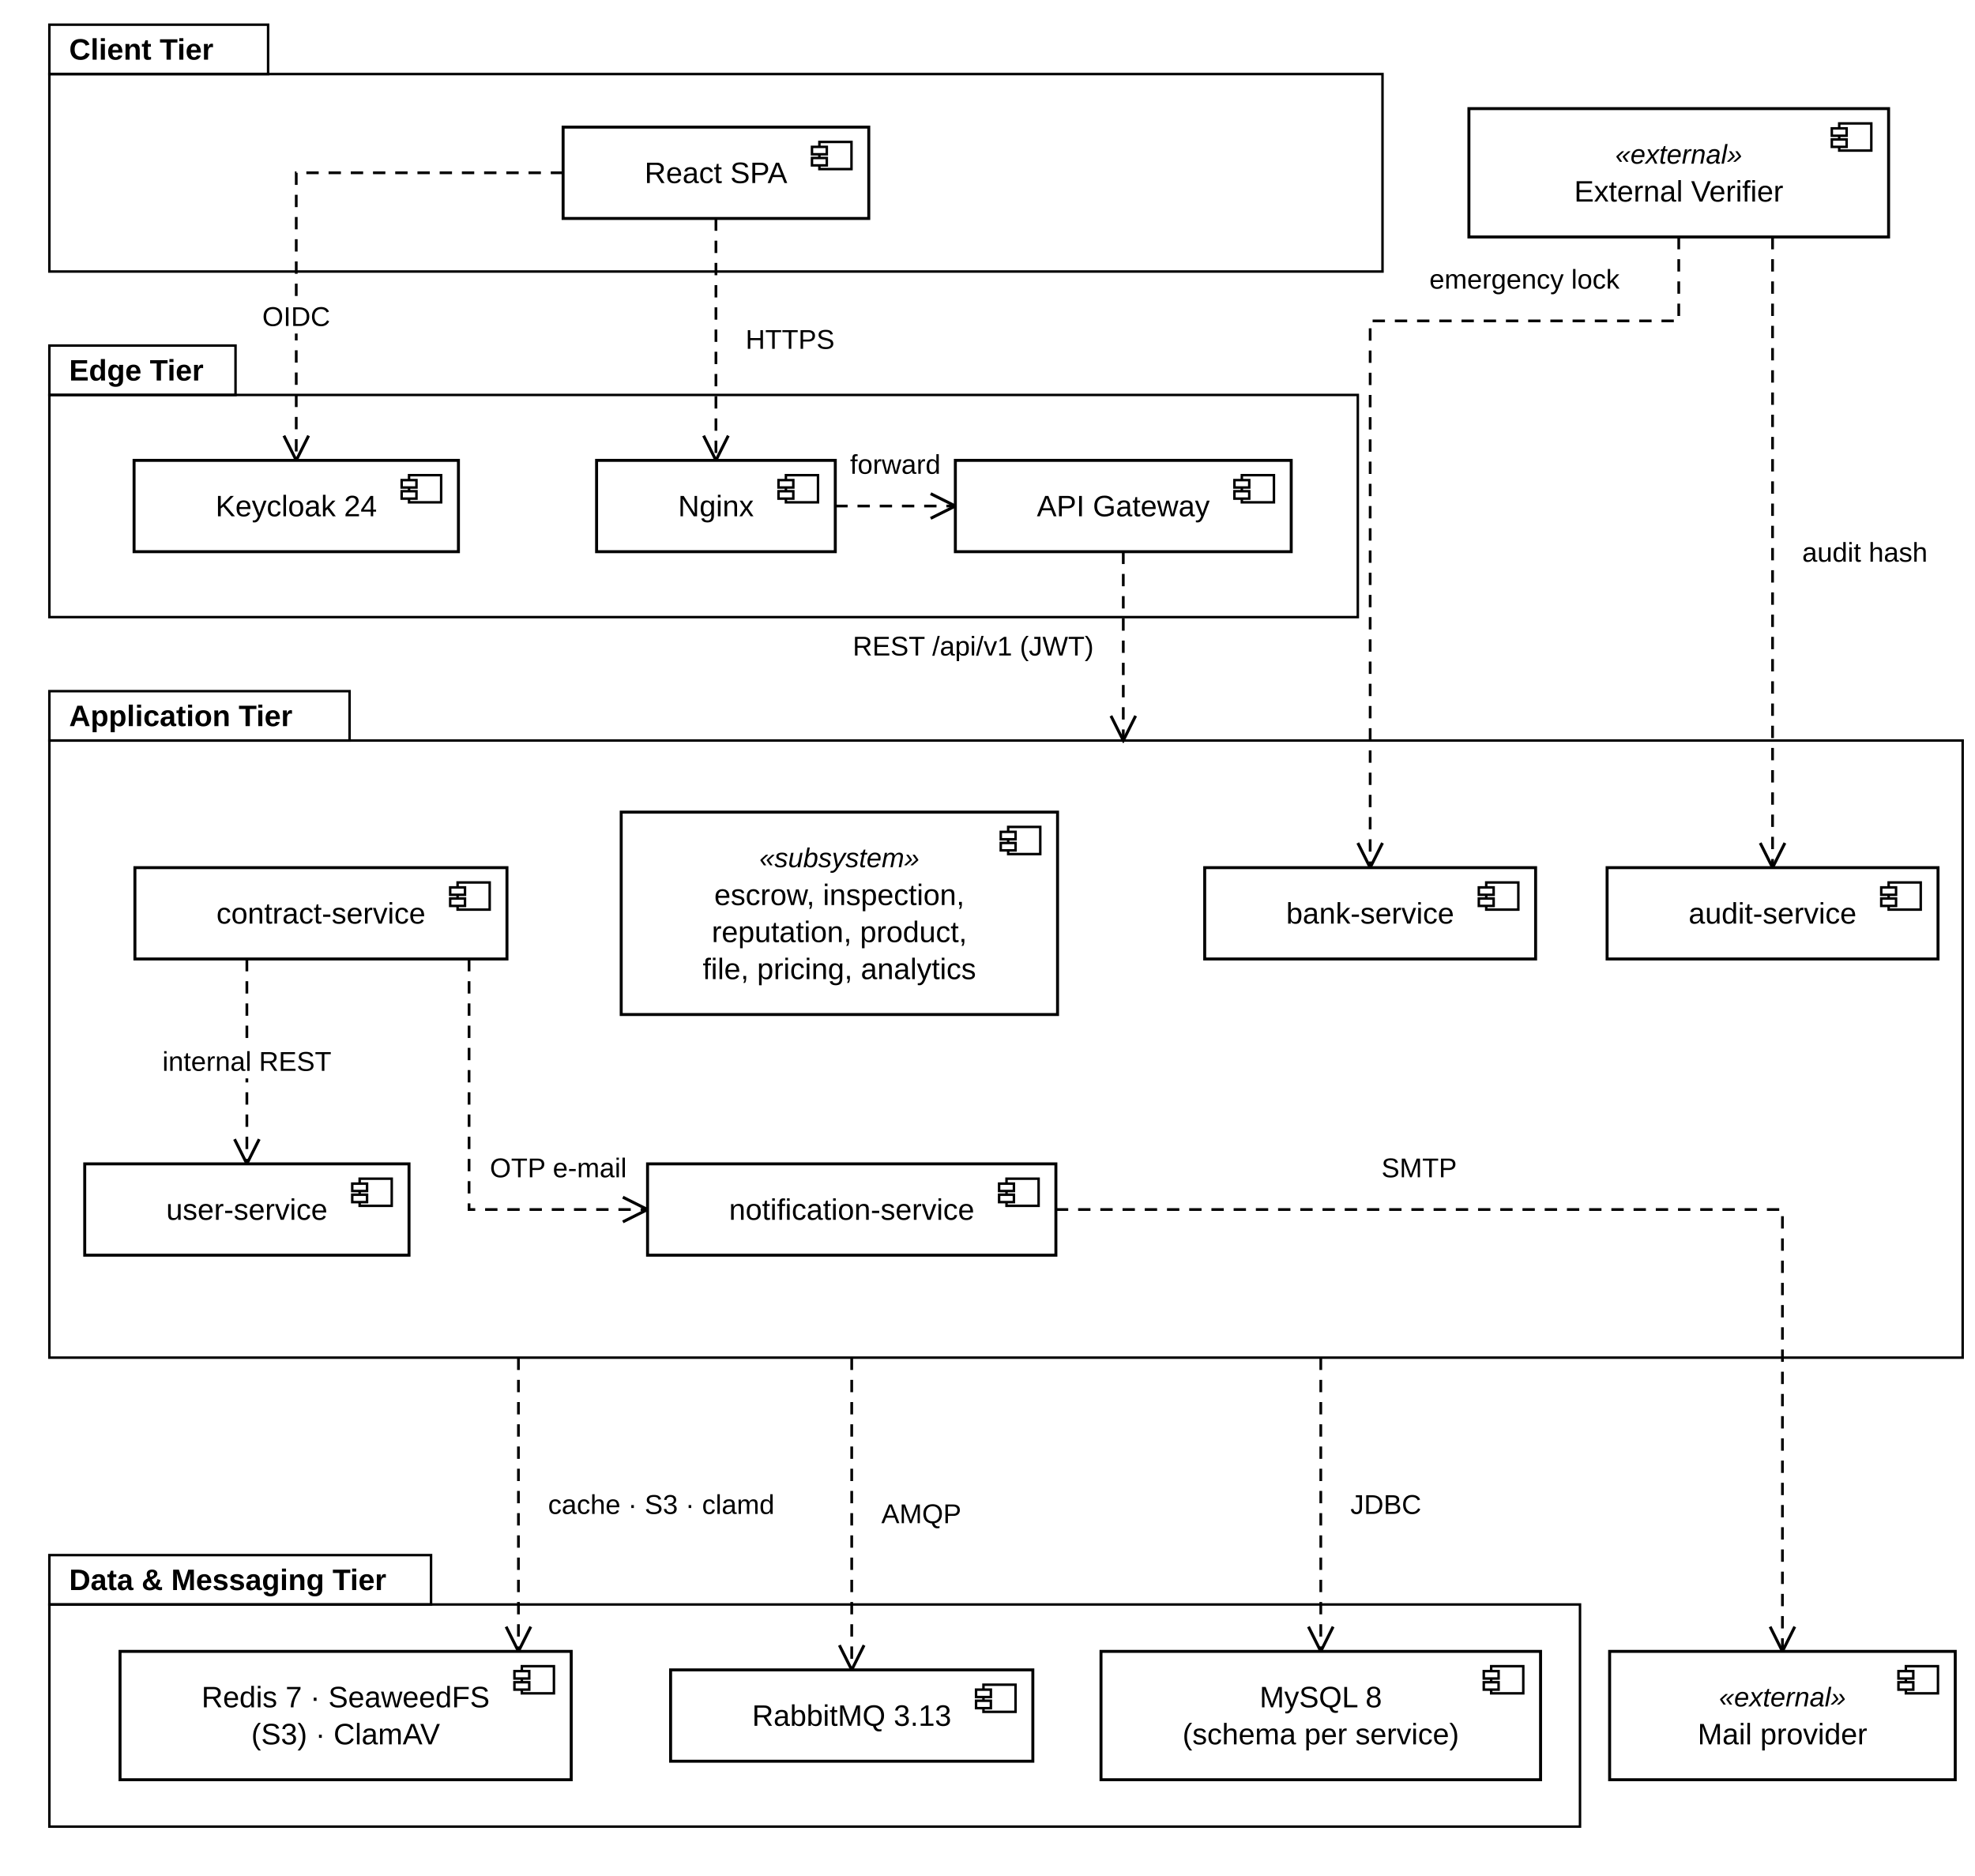
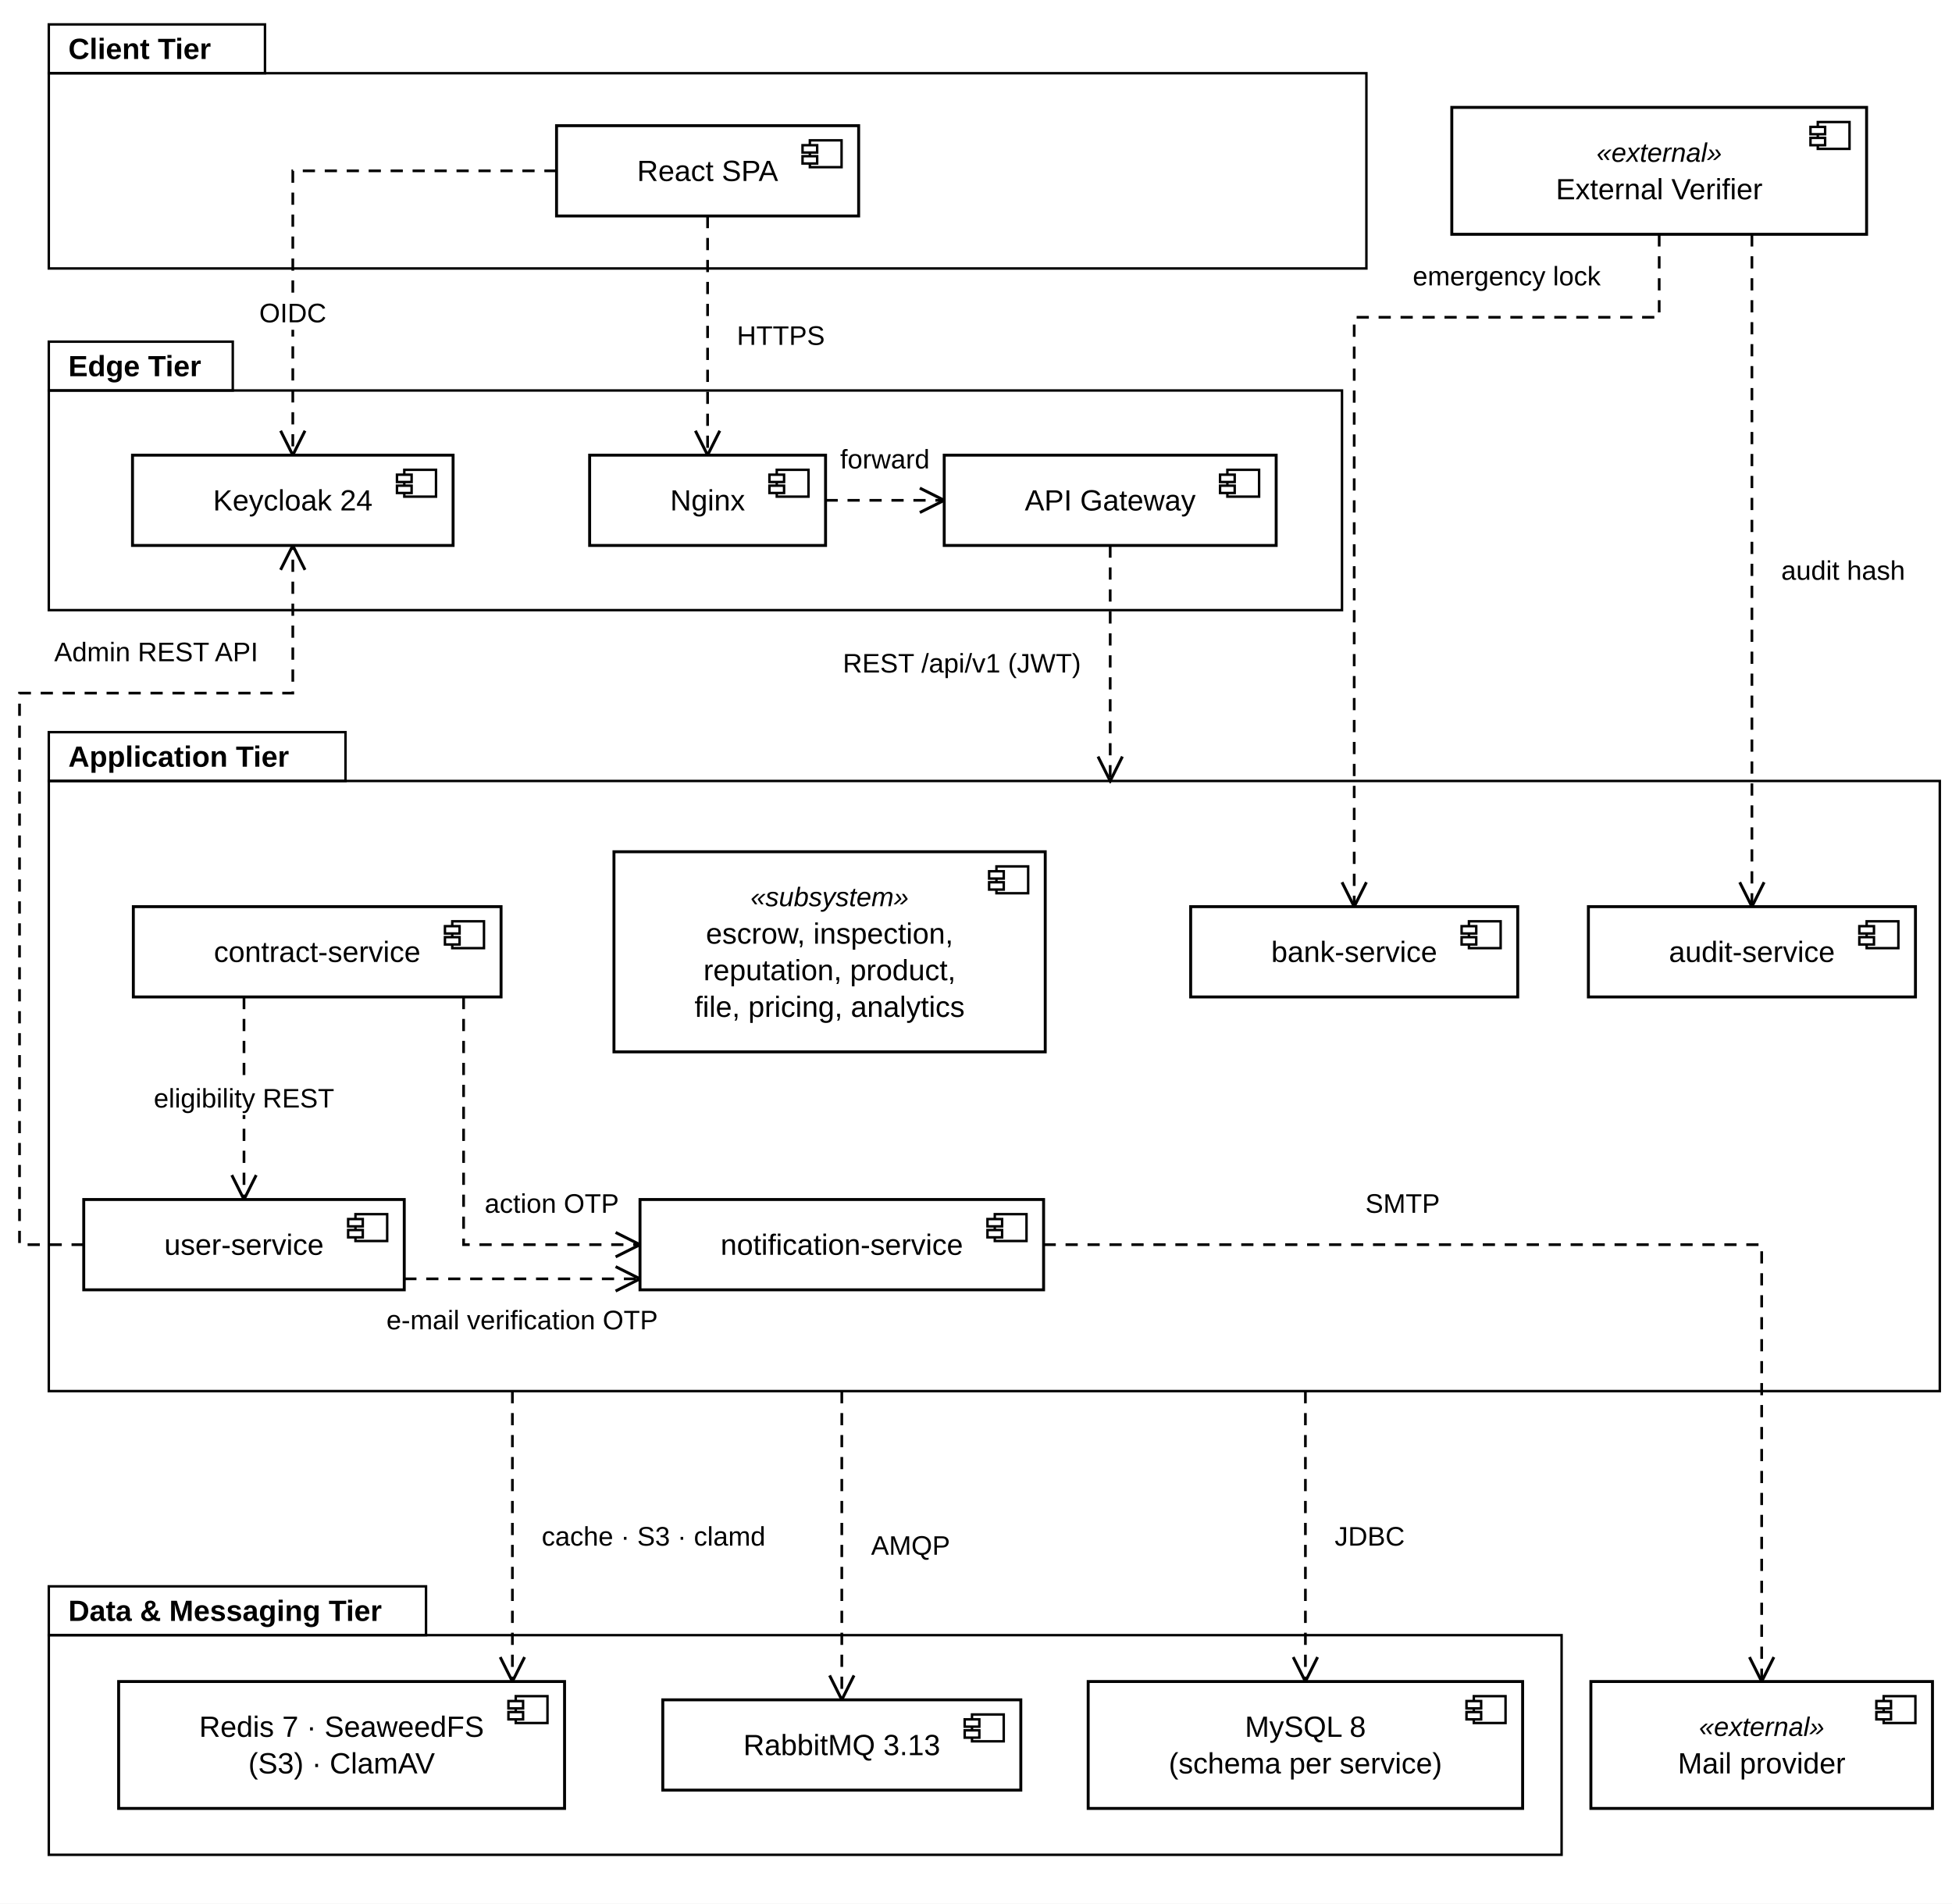
- <svg xmlns="http://www.w3.org/2000/svg" width="800" height="760" viewBox="0 0 800 760" font-family="Arial" font-size="12">
+ <svg xmlns="http://www.w3.org/2000/svg" width="800" height="780" viewBox="0 0 800 780" font-family="Arial" font-size="12">
  <defs>
    <marker id="open" viewBox="0 0 12 12" refX="11" refY="6" markerWidth="12" markerHeight="12" markerUnits="userSpaceOnUse" orient="auto">
      <path d="M1,1 L11,6 L1,11" fill="none" stroke="black" stroke-width="1.2" />
    </marker>
    <marker id="tri" viewBox="0 0 14 14" refX="13" refY="7" markerWidth="14" markerHeight="14" markerUnits="userSpaceOnUse" orient="auto">
      <path d="M1,1 L13,7 L1,13 Z" fill="white" stroke="black" />
    </marker>
    <marker id="dia" viewBox="0 0 18 10" refX="1" refY="5" markerWidth="18" markerHeight="10" markerUnits="userSpaceOnUse" orient="auto">
      <path d="M1,5 L9,1 L17,5 L9,9 Z" fill="black" />
    </marker>
  </defs>
-   <rect x="0" y="0" width="800" height="760" fill="white" />
+   <rect x="0" y="0" width="800" height="780" fill="white" />
  <path d="M228.094,70 L120,70 L120,186.5" fill="none" stroke="black" stroke-width="1.1" stroke-dasharray="5,4" marker-end="url(#open)" />
  <rect x="104.25" y="121.375" width="31.5" height="13.75" fill="white" />
  <text text-anchor="start" dominant-baseline="central" font-size="11">
    <tspan x="106.25" y="128.25">OIDC</tspan>
  </text>
  <path d="M290.0,88.5 L290.0,186.5" fill="none" stroke="black" stroke-width="1.1" stroke-dasharray="5,4" marker-end="url(#open)" />
  <rect x="300.0" y="130.625" width="40.055" height="13.75" fill="white" />
  <text text-anchor="start" dominant-baseline="central" font-size="11">
    <tspan x="302.0" y="137.5">HTTPS</tspan>
  </text>
  <path d="M338.344,205.0 L386.977,205.0" fill="none" stroke="black" stroke-width="1.1" stroke-dasharray="5,4" marker-end="url(#open)" />
  <rect x="342.32" y="181.25" width="40.68" height="13.75" fill="white" />
  <text text-anchor="start" dominant-baseline="central" font-size="11">
    <tspan x="344.32" y="188.125">forward</tspan>
  </text>
-   <path d="M455.0,223.5 L455.0,300.0" fill="none" stroke="black" stroke-width="1.1" stroke-dasharray="5,4" marker-end="url(#open)" />
-   <rect x="343.418" y="254.875" width="101.582" height="13.75" fill="white" />
-   <text text-anchor="start" dominant-baseline="central" font-size="11">
-     <tspan x="345.418" y="261.75">REST /api/v1 (JWT)</tspan>
-   </text>
-   <path d="M680,96.0 L680,130 L555,130 L555,351.5" fill="none" stroke="black" stroke-width="1.1" stroke-dasharray="5,4" marker-end="url(#open)" />
+   <path d="M455.0,223.5 L455.0,320.0" fill="none" stroke="black" stroke-width="1.1" stroke-dasharray="5,4" marker-end="url(#open)" />
+   <rect x="343.418" y="264.875" width="101.582" height="13.75" fill="white" />
+   <text text-anchor="start" dominant-baseline="central" font-size="11">
+     <tspan x="345.418" y="271.75">REST /api/v1 (JWT)</tspan>
+   </text>
+   <path d="M680,96.0 L680,130 L555,130 L555,371.5" fill="none" stroke="black" stroke-width="1.1" stroke-dasharray="5,4" marker-end="url(#open)" />
  <rect x="576.984" y="106.25" width="81.031" height="13.75" fill="white" />
  <text text-anchor="start" dominant-baseline="central" font-size="11">
    <tspan x="578.984" y="113.125">emergency lock</tspan>
  </text>
-   <path d="M718,96.0 L718,351.5" fill="none" stroke="black" stroke-width="1.1" stroke-dasharray="5,4" marker-end="url(#open)" />
-   <rect x="728.0" y="216.875" width="54.758" height="13.75" fill="white" />
-   <text text-anchor="start" dominant-baseline="central" font-size="11">
-     <tspan x="730.0" y="223.75">audit hash</tspan>
-   </text>
-   <path d="M100,388.5 L100,471.5" fill="none" stroke="black" stroke-width="1.1" stroke-dasharray="5,4" marker-end="url(#open)" />
-   <rect x="63.766" y="423.125" width="72.469" height="13.75" fill="white" />
-   <text text-anchor="start" dominant-baseline="central" font-size="11">
-     <tspan x="65.766" y="430.0">internal REST</tspan>
-   </text>
-   <path d="M190,388.5 L190,490 L262.299,490" fill="none" stroke="black" stroke-width="1.1" stroke-dasharray="5,4" marker-end="url(#open)" />
-   <rect x="196.44" y="466.25" width="59.418" height="13.75" fill="white" />
-   <text text-anchor="start" dominant-baseline="central" font-size="11">
-     <tspan x="198.44" y="473.125">OTP e-mail</tspan>
-   </text>
-   <path d="M427.701,490 L722,490 L722,669.0" fill="none" stroke="black" stroke-width="1.1" stroke-dasharray="5,4" marker-end="url(#open)" />
-   <rect x="557.573" y="466.25" width="34.555" height="13.75" fill="white" />
-   <text text-anchor="start" dominant-baseline="central" font-size="11">
-     <tspan x="559.573" y="473.125">SMTP</tspan>
-   </text>
-   <path d="M210.0,550.0 L210,669.0" fill="none" stroke="black" stroke-width="1.1" stroke-dasharray="5,4" marker-end="url(#open)" />
-   <rect x="220.0" y="602.625" width="95.695" height="13.75" fill="white" />
-   <text text-anchor="start" dominant-baseline="central" font-size="11">
-     <tspan x="222.0" y="609.5">cache · S3 · clamd</tspan>
-   </text>
-   <path d="M345.0,550.0 L345,676.5" fill="none" stroke="black" stroke-width="1.1" stroke-dasharray="5,4" marker-end="url(#open)" />
-   <rect x="355.0" y="606.375" width="36.391" height="13.75" fill="white" />
-   <text text-anchor="start" dominant-baseline="central" font-size="11">
-     <tspan x="357.0" y="613.25">AMQP</tspan>
-   </text>
-   <path d="M535.0,550.0 L535,669.0" fill="none" stroke="black" stroke-width="1.1" stroke-dasharray="5,4" marker-end="url(#open)" />
-   <rect x="545.0" y="602.625" width="32.727" height="13.75" fill="white" />
-   <text text-anchor="start" dominant-baseline="central" font-size="11">
-     <tspan x="547.0" y="609.5">JDBC</tspan>
+   <path d="M718,96.0 L718,371.5" fill="none" stroke="black" stroke-width="1.1" stroke-dasharray="5,4" marker-end="url(#open)" />
+   <rect x="728.0" y="226.875" width="54.758" height="13.75" fill="white" />
+   <text text-anchor="start" dominant-baseline="central" font-size="11">
+     <tspan x="730.0" y="233.75">audit hash</tspan>
+   </text>
+   <path d="M100,408.5 L100,491.5" fill="none" stroke="black" stroke-width="1.1" stroke-dasharray="5,4" marker-end="url(#open)" />
+   <rect x="61.016" y="443.125" width="77.969" height="13.75" fill="white" />
+   <text text-anchor="start" dominant-baseline="central" font-size="11">
+     <tspan x="63.016" y="450.0">eligibility REST</tspan>
+   </text>
+   <path d="M190,408.5 L190,510 L262.299,510" fill="none" stroke="black" stroke-width="1.1" stroke-dasharray="5,4" marker-end="url(#open)" />
+   <rect x="196.642" y="486.25" width="59.016" height="13.75" fill="white" />
+   <text text-anchor="start" dominant-baseline="central" font-size="11">
+     <tspan x="198.642" y="493.125">action OTP</tspan>
+   </text>
+   <path d="M34.32,510 L8,510 L8,284 L120,284 L120,223.5" fill="none" stroke="black" stroke-width="1.1" stroke-dasharray="5,4" marker-end="url(#open)" />
+   <rect x="20.227" y="260.25" width="87.547" height="13.75" fill="white" />
+   <text text-anchor="start" dominant-baseline="central" font-size="11">
+     <tspan x="22.227" y="267.125">Admin REST API</tspan>
+   </text>
+   <path d="M165.68,524 L262.299,524" fill="none" stroke="black" stroke-width="1.1" stroke-dasharray="5,4" marker-end="url(#open)" />
+   <rect x="156.364" y="534.0" width="115.25" height="13.75" fill="white" />
+   <text text-anchor="start" dominant-baseline="central" font-size="11">
+     <tspan x="158.364" y="540.875">e-mail verification OTP</tspan>
+   </text>
+   <path d="M427.701,510 L722,510 L722,689.0" fill="none" stroke="black" stroke-width="1.1" stroke-dasharray="5,4" marker-end="url(#open)" />
+   <rect x="557.573" y="486.25" width="34.555" height="13.75" fill="white" />
+   <text text-anchor="start" dominant-baseline="central" font-size="11">
+     <tspan x="559.573" y="493.125">SMTP</tspan>
+   </text>
+   <path d="M210.0,570.0 L210,689.0" fill="none" stroke="black" stroke-width="1.1" stroke-dasharray="5,4" marker-end="url(#open)" />
+   <rect x="220.0" y="622.625" width="95.695" height="13.75" fill="white" />
+   <text text-anchor="start" dominant-baseline="central" font-size="11">
+     <tspan x="222.0" y="629.5">cache · S3 · clamd</tspan>
+   </text>
+   <path d="M345.0,570.0 L345,696.5" fill="none" stroke="black" stroke-width="1.1" stroke-dasharray="5,4" marker-end="url(#open)" />
+   <rect x="355.0" y="626.375" width="36.391" height="13.75" fill="white" />
+   <text text-anchor="start" dominant-baseline="central" font-size="11">
+     <tspan x="357.0" y="633.25">AMQP</tspan>
+   </text>
+   <path d="M535.0,570.0 L535,689.0" fill="none" stroke="black" stroke-width="1.1" stroke-dasharray="5,4" marker-end="url(#open)" />
+   <rect x="545.0" y="622.625" width="32.727" height="13.75" fill="white" />
+   <text text-anchor="start" dominant-baseline="central" font-size="11">
+     <tspan x="547.0" y="629.5">JDBC</tspan>
  </text>
  <rect x="20.0" y="10.0" width="88.6" height="20" fill="white" stroke="black" />
  <rect x="20.0" y="30.0" width="540" height="80" fill="none" stroke="black" />
  <text text-anchor="start" dominant-baseline="central" font-size="12" font-weight="bold">
    <tspan x="28.0" y="20.0">Client Tier</tspan>
  </text>
  <rect x="228.094" y="51.5" width="123.812" height="37" fill="white" stroke="black" stroke-width="1.2" />
  <rect x="331.906" y="57.5" width="13" height="11" fill="white" stroke="black" />
  <rect x="328.906" y="59.5" width="6" height="3" fill="white" stroke="black" />
  <rect x="328.906" y="64.0" width="6" height="3" fill="white" stroke="black" />
  <text text-anchor="middle" dominant-baseline="central" font-size="12">
    <tspan x="290" y="70.0">React SPA</tspan>
  </text>
  <rect x="595.0" y="44.0" width="170" height="52" fill="white" stroke="black" stroke-width="1.2" />
  <rect x="745.0" y="50.0" width="13" height="11" fill="white" stroke="black" />
  <rect x="742.0" y="52.0" width="6" height="3" fill="white" stroke="black" />
  <rect x="742.0" y="56.5" width="6" height="3" fill="white" stroke="black" />
  <text text-anchor="middle" dominant-baseline="central" font-size="11" font-style="italic">
    <tspan x="680" y="62.5">«external»</tspan>
  </text>
  <text text-anchor="middle" dominant-baseline="central" font-size="12">
    <tspan x="680" y="77.5">External Verifier</tspan>
  </text>
  <rect x="20.0" y="140.0" width="75.4" height="20" fill="white" stroke="black" />
  <rect x="20.0" y="160.0" width="530" height="90" fill="none" stroke="black" />
  <text text-anchor="start" dominant-baseline="central" font-size="12" font-weight="bold">
    <tspan x="28.0" y="150.0">Edge Tier</tspan>
  </text>
  <rect x="54.307" y="186.5" width="131.387" height="37" fill="white" stroke="black" stroke-width="1.2" />
  <rect x="165.693" y="192.5" width="13" height="11" fill="white" stroke="black" />
  <rect x="162.693" y="194.5" width="6" height="3" fill="white" stroke="black" />
  <rect x="162.693" y="199.0" width="6" height="3" fill="white" stroke="black" />
  <text text-anchor="middle" dominant-baseline="central" font-size="12">
    <tspan x="120" y="205.0">Keycloak 24</tspan>
  </text>
  <rect x="241.656" y="186.5" width="96.688" height="37" fill="white" stroke="black" stroke-width="1.2" />
  <rect x="318.344" y="192.5" width="13" height="11" fill="white" stroke="black" />
  <rect x="315.344" y="194.5" width="6" height="3" fill="white" stroke="black" />
  <rect x="315.344" y="199.0" width="6" height="3" fill="white" stroke="black" />
  <text text-anchor="middle" dominant-baseline="central" font-size="12">
    <tspan x="290" y="205.0">Nginx</tspan>
  </text>
  <rect x="386.977" y="186.5" width="136.047" height="37" fill="white" stroke="black" stroke-width="1.2" />
  <rect x="503.023" y="192.5" width="13" height="11" fill="white" stroke="black" />
  <rect x="500.023" y="194.5" width="6" height="3" fill="white" stroke="black" />
  <rect x="500.023" y="199.0" width="6" height="3" fill="white" stroke="black" />
  <text text-anchor="middle" dominant-baseline="central" font-size="12">
    <tspan x="455" y="205.0">API Gateway</tspan>
  </text>
-   <rect x="20.0" y="280.0" width="121.6" height="20" fill="white" stroke="black" />
-   <rect x="20.0" y="300.0" width="775" height="250" fill="none" stroke="black" />
-   <text text-anchor="start" dominant-baseline="central" font-size="12" font-weight="bold">
-     <tspan x="28.0" y="290.0">Application Tier</tspan>
-   </text>
-   <rect x="54.646" y="351.5" width="150.707" height="37" fill="white" stroke="black" stroke-width="1.2" />
-   <rect x="185.354" y="357.5" width="13" height="11" fill="white" stroke="black" />
-   <rect x="182.354" y="359.5" width="6" height="3" fill="white" stroke="black" />
-   <rect x="182.354" y="364.0" width="6" height="3" fill="white" stroke="black" />
-   <text text-anchor="middle" dominant-baseline="central" font-size="12">
-     <tspan x="130" y="370.0">contract-service</tspan>
-   </text>
-   <rect x="251.625" y="329.0" width="176.75" height="82" fill="white" stroke="black" stroke-width="1.2" />
-   <rect x="408.375" y="335.0" width="13" height="11" fill="white" stroke="black" />
-   <rect x="405.375" y="337.0" width="6" height="3" fill="white" stroke="black" />
-   <rect x="405.375" y="341.5" width="6" height="3" fill="white" stroke="black" />
+   <rect x="20.0" y="300.0" width="121.6" height="20" fill="white" stroke="black" />
+   <rect x="20.0" y="320.0" width="775" height="250" fill="none" stroke="black" />
+   <text text-anchor="start" dominant-baseline="central" font-size="12" font-weight="bold">
+     <tspan x="28.0" y="310.0">Application Tier</tspan>
+   </text>
+   <rect x="54.646" y="371.5" width="150.707" height="37" fill="white" stroke="black" stroke-width="1.2" />
+   <rect x="185.354" y="377.5" width="13" height="11" fill="white" stroke="black" />
+   <rect x="182.354" y="379.5" width="6" height="3" fill="white" stroke="black" />
+   <rect x="182.354" y="384.0" width="6" height="3" fill="white" stroke="black" />
+   <text text-anchor="middle" dominant-baseline="central" font-size="12">
+     <tspan x="130" y="390.0">contract-service</tspan>
+   </text>
+   <rect x="251.625" y="349.0" width="176.75" height="82" fill="white" stroke="black" stroke-width="1.2" />
+   <rect x="408.375" y="355.0" width="13" height="11" fill="white" stroke="black" />
+   <rect x="405.375" y="357.0" width="6" height="3" fill="white" stroke="black" />
+   <rect x="405.375" y="361.5" width="6" height="3" fill="white" stroke="black" />
  <text text-anchor="middle" dominant-baseline="central" font-size="11" font-style="italic">
-     <tspan x="340" y="347.5">«subsystem»</tspan>
-   </text>
-   <text text-anchor="middle" dominant-baseline="central" font-size="12">
-     <tspan x="340" y="362.5">escrow, inspection,</tspan>
-   </text>
-   <text text-anchor="middle" dominant-baseline="central" font-size="12">
-     <tspan x="340" y="377.5">reputation, product,</tspan>
-   </text>
-   <text text-anchor="middle" dominant-baseline="central" font-size="12">
-     <tspan x="340" y="392.5">file, pricing, analytics</tspan>
-   </text>
-   <rect x="487.98" y="351.5" width="134.039" height="37" fill="white" stroke="black" stroke-width="1.2" />
-   <rect x="602.02" y="357.5" width="13" height="11" fill="white" stroke="black" />
-   <rect x="599.02" y="359.5" width="6" height="3" fill="white" stroke="black" />
-   <rect x="599.02" y="364.0" width="6" height="3" fill="white" stroke="black" />
-   <text text-anchor="middle" dominant-baseline="central" font-size="12">
-     <tspan x="555" y="370.0">bank-service</tspan>
-   </text>
-   <rect x="650.979" y="351.5" width="134.043" height="37" fill="white" stroke="black" stroke-width="1.2" />
-   <rect x="765.021" y="357.5" width="13" height="11" fill="white" stroke="black" />
-   <rect x="762.021" y="359.5" width="6" height="3" fill="white" stroke="black" />
-   <rect x="762.021" y="364.0" width="6" height="3" fill="white" stroke="black" />
-   <text text-anchor="middle" dominant-baseline="central" font-size="12">
-     <tspan x="718" y="370.0">audit-service</tspan>
-   </text>
-   <rect x="34.32" y="471.5" width="131.359" height="37" fill="white" stroke="black" stroke-width="1.2" />
-   <rect x="145.68" y="477.5" width="13" height="11" fill="white" stroke="black" />
-   <rect x="142.68" y="479.5" width="6" height="3" fill="white" stroke="black" />
-   <rect x="142.68" y="484.0" width="6" height="3" fill="white" stroke="black" />
-   <text text-anchor="middle" dominant-baseline="central" font-size="12">
-     <tspan x="100" y="490.0">user-service</tspan>
-   </text>
-   <rect x="262.299" y="471.5" width="165.402" height="37" fill="white" stroke="black" stroke-width="1.2" />
-   <rect x="407.701" y="477.5" width="13" height="11" fill="white" stroke="black" />
-   <rect x="404.701" y="479.5" width="6" height="3" fill="white" stroke="black" />
-   <rect x="404.701" y="484.0" width="6" height="3" fill="white" stroke="black" />
-   <text text-anchor="middle" dominant-baseline="central" font-size="12">
-     <tspan x="345" y="490.0">notification-service</tspan>
-   </text>
-   <rect x="20.0" y="630.0" width="154.6" height="20" fill="white" stroke="black" />
-   <rect x="20.0" y="650.0" width="620" height="90" fill="none" stroke="black" />
-   <text text-anchor="start" dominant-baseline="central" font-size="12" font-weight="bold">
-     <tspan x="28.0" y="640.0">Data &amp; Messaging Tier</tspan>
-   </text>
-   <rect x="48.623" y="669.0" width="182.754" height="52" fill="white" stroke="black" stroke-width="1.2" />
-   <rect x="211.377" y="675.0" width="13" height="11" fill="white" stroke="black" />
-   <rect x="208.377" y="677.0" width="6" height="3" fill="white" stroke="black" />
-   <rect x="208.377" y="681.5" width="6" height="3" fill="white" stroke="black" />
-   <text text-anchor="middle" dominant-baseline="central" font-size="12">
-     <tspan x="140" y="687.5">Redis 7 · SeaweedFS</tspan>
-   </text>
-   <text text-anchor="middle" dominant-baseline="central" font-size="12">
-     <tspan x="140" y="702.5">(S3) · ClamAV</tspan>
-   </text>
-   <rect x="271.635" y="676.5" width="146.73" height="37" fill="white" stroke="black" stroke-width="1.2" />
-   <rect x="398.365" y="682.5" width="13" height="11" fill="white" stroke="black" />
-   <rect x="395.365" y="684.5" width="6" height="3" fill="white" stroke="black" />
-   <rect x="395.365" y="689.0" width="6" height="3" fill="white" stroke="black" />
-   <text text-anchor="middle" dominant-baseline="central" font-size="12">
-     <tspan x="345" y="695.0">RabbitMQ 3.13</tspan>
-   </text>
-   <rect x="445.975" y="669.0" width="178.051" height="52" fill="white" stroke="black" stroke-width="1.2" />
-   <rect x="604.025" y="675.0" width="13" height="11" fill="white" stroke="black" />
-   <rect x="601.025" y="677.0" width="6" height="3" fill="white" stroke="black" />
-   <rect x="601.025" y="681.5" width="6" height="3" fill="white" stroke="black" />
-   <text text-anchor="middle" dominant-baseline="central" font-size="12">
-     <tspan x="535" y="687.5">MySQL 8</tspan>
-   </text>
-   <text text-anchor="middle" dominant-baseline="central" font-size="12">
-     <tspan x="535" y="702.5">(schema per service)</tspan>
-   </text>
-   <rect x="652.0" y="669.0" width="140" height="52" fill="white" stroke="black" stroke-width="1.2" />
-   <rect x="772.0" y="675.0" width="13" height="11" fill="white" stroke="black" />
-   <rect x="769.0" y="677.0" width="6" height="3" fill="white" stroke="black" />
-   <rect x="769.0" y="681.5" width="6" height="3" fill="white" stroke="black" />
+     <tspan x="340" y="367.5">«subsystem»</tspan>
+   </text>
+   <text text-anchor="middle" dominant-baseline="central" font-size="12">
+     <tspan x="340" y="382.5">escrow, inspection,</tspan>
+   </text>
+   <text text-anchor="middle" dominant-baseline="central" font-size="12">
+     <tspan x="340" y="397.5">reputation, product,</tspan>
+   </text>
+   <text text-anchor="middle" dominant-baseline="central" font-size="12">
+     <tspan x="340" y="412.5">file, pricing, analytics</tspan>
+   </text>
+   <rect x="487.98" y="371.5" width="134.039" height="37" fill="white" stroke="black" stroke-width="1.2" />
+   <rect x="602.02" y="377.5" width="13" height="11" fill="white" stroke="black" />
+   <rect x="599.02" y="379.5" width="6" height="3" fill="white" stroke="black" />
+   <rect x="599.02" y="384.0" width="6" height="3" fill="white" stroke="black" />
+   <text text-anchor="middle" dominant-baseline="central" font-size="12">
+     <tspan x="555" y="390.0">bank-service</tspan>
+   </text>
+   <rect x="650.979" y="371.5" width="134.043" height="37" fill="white" stroke="black" stroke-width="1.2" />
+   <rect x="765.021" y="377.5" width="13" height="11" fill="white" stroke="black" />
+   <rect x="762.021" y="379.5" width="6" height="3" fill="white" stroke="black" />
+   <rect x="762.021" y="384.0" width="6" height="3" fill="white" stroke="black" />
+   <text text-anchor="middle" dominant-baseline="central" font-size="12">
+     <tspan x="718" y="390.0">audit-service</tspan>
+   </text>
+   <rect x="34.32" y="491.5" width="131.359" height="37" fill="white" stroke="black" stroke-width="1.2" />
+   <rect x="145.68" y="497.5" width="13" height="11" fill="white" stroke="black" />
+   <rect x="142.68" y="499.5" width="6" height="3" fill="white" stroke="black" />
+   <rect x="142.68" y="504.0" width="6" height="3" fill="white" stroke="black" />
+   <text text-anchor="middle" dominant-baseline="central" font-size="12">
+     <tspan x="100" y="510.0">user-service</tspan>
+   </text>
+   <rect x="262.299" y="491.5" width="165.402" height="37" fill="white" stroke="black" stroke-width="1.2" />
+   <rect x="407.701" y="497.5" width="13" height="11" fill="white" stroke="black" />
+   <rect x="404.701" y="499.5" width="6" height="3" fill="white" stroke="black" />
+   <rect x="404.701" y="504.0" width="6" height="3" fill="white" stroke="black" />
+   <text text-anchor="middle" dominant-baseline="central" font-size="12">
+     <tspan x="345" y="510.0">notification-service</tspan>
+   </text>
+   <rect x="20.0" y="650.0" width="154.6" height="20" fill="white" stroke="black" />
+   <rect x="20.0" y="670.0" width="620" height="90" fill="none" stroke="black" />
+   <text text-anchor="start" dominant-baseline="central" font-size="12" font-weight="bold">
+     <tspan x="28.0" y="660.0">Data &amp; Messaging Tier</tspan>
+   </text>
+   <rect x="48.623" y="689.0" width="182.754" height="52" fill="white" stroke="black" stroke-width="1.2" />
+   <rect x="211.377" y="695.0" width="13" height="11" fill="white" stroke="black" />
+   <rect x="208.377" y="697.0" width="6" height="3" fill="white" stroke="black" />
+   <rect x="208.377" y="701.5" width="6" height="3" fill="white" stroke="black" />
+   <text text-anchor="middle" dominant-baseline="central" font-size="12">
+     <tspan x="140" y="707.5">Redis 7 · SeaweedFS</tspan>
+   </text>
+   <text text-anchor="middle" dominant-baseline="central" font-size="12">
+     <tspan x="140" y="722.5">(S3) · ClamAV</tspan>
+   </text>
+   <rect x="271.635" y="696.5" width="146.73" height="37" fill="white" stroke="black" stroke-width="1.2" />
+   <rect x="398.365" y="702.5" width="13" height="11" fill="white" stroke="black" />
+   <rect x="395.365" y="704.5" width="6" height="3" fill="white" stroke="black" />
+   <rect x="395.365" y="709.0" width="6" height="3" fill="white" stroke="black" />
+   <text text-anchor="middle" dominant-baseline="central" font-size="12">
+     <tspan x="345" y="715.0">RabbitMQ 3.13</tspan>
+   </text>
+   <rect x="445.975" y="689.0" width="178.051" height="52" fill="white" stroke="black" stroke-width="1.2" />
+   <rect x="604.025" y="695.0" width="13" height="11" fill="white" stroke="black" />
+   <rect x="601.025" y="697.0" width="6" height="3" fill="white" stroke="black" />
+   <rect x="601.025" y="701.5" width="6" height="3" fill="white" stroke="black" />
+   <text text-anchor="middle" dominant-baseline="central" font-size="12">
+     <tspan x="535" y="707.5">MySQL 8</tspan>
+   </text>
+   <text text-anchor="middle" dominant-baseline="central" font-size="12">
+     <tspan x="535" y="722.5">(schema per service)</tspan>
+   </text>
+   <rect x="652.0" y="689.0" width="140" height="52" fill="white" stroke="black" stroke-width="1.2" />
+   <rect x="772.0" y="695.0" width="13" height="11" fill="white" stroke="black" />
+   <rect x="769.0" y="697.0" width="6" height="3" fill="white" stroke="black" />
+   <rect x="769.0" y="701.5" width="6" height="3" fill="white" stroke="black" />
  <text text-anchor="middle" dominant-baseline="central" font-size="11" font-style="italic">
-     <tspan x="722" y="687.5">«external»</tspan>
-   </text>
-   <text text-anchor="middle" dominant-baseline="central" font-size="12">
-     <tspan x="722" y="702.5">Mail provider</tspan>
+     <tspan x="722" y="707.5">«external»</tspan>
+   </text>
+   <text text-anchor="middle" dominant-baseline="central" font-size="12">
+     <tspan x="722" y="722.5">Mail provider</tspan>
  </text>
</svg>
